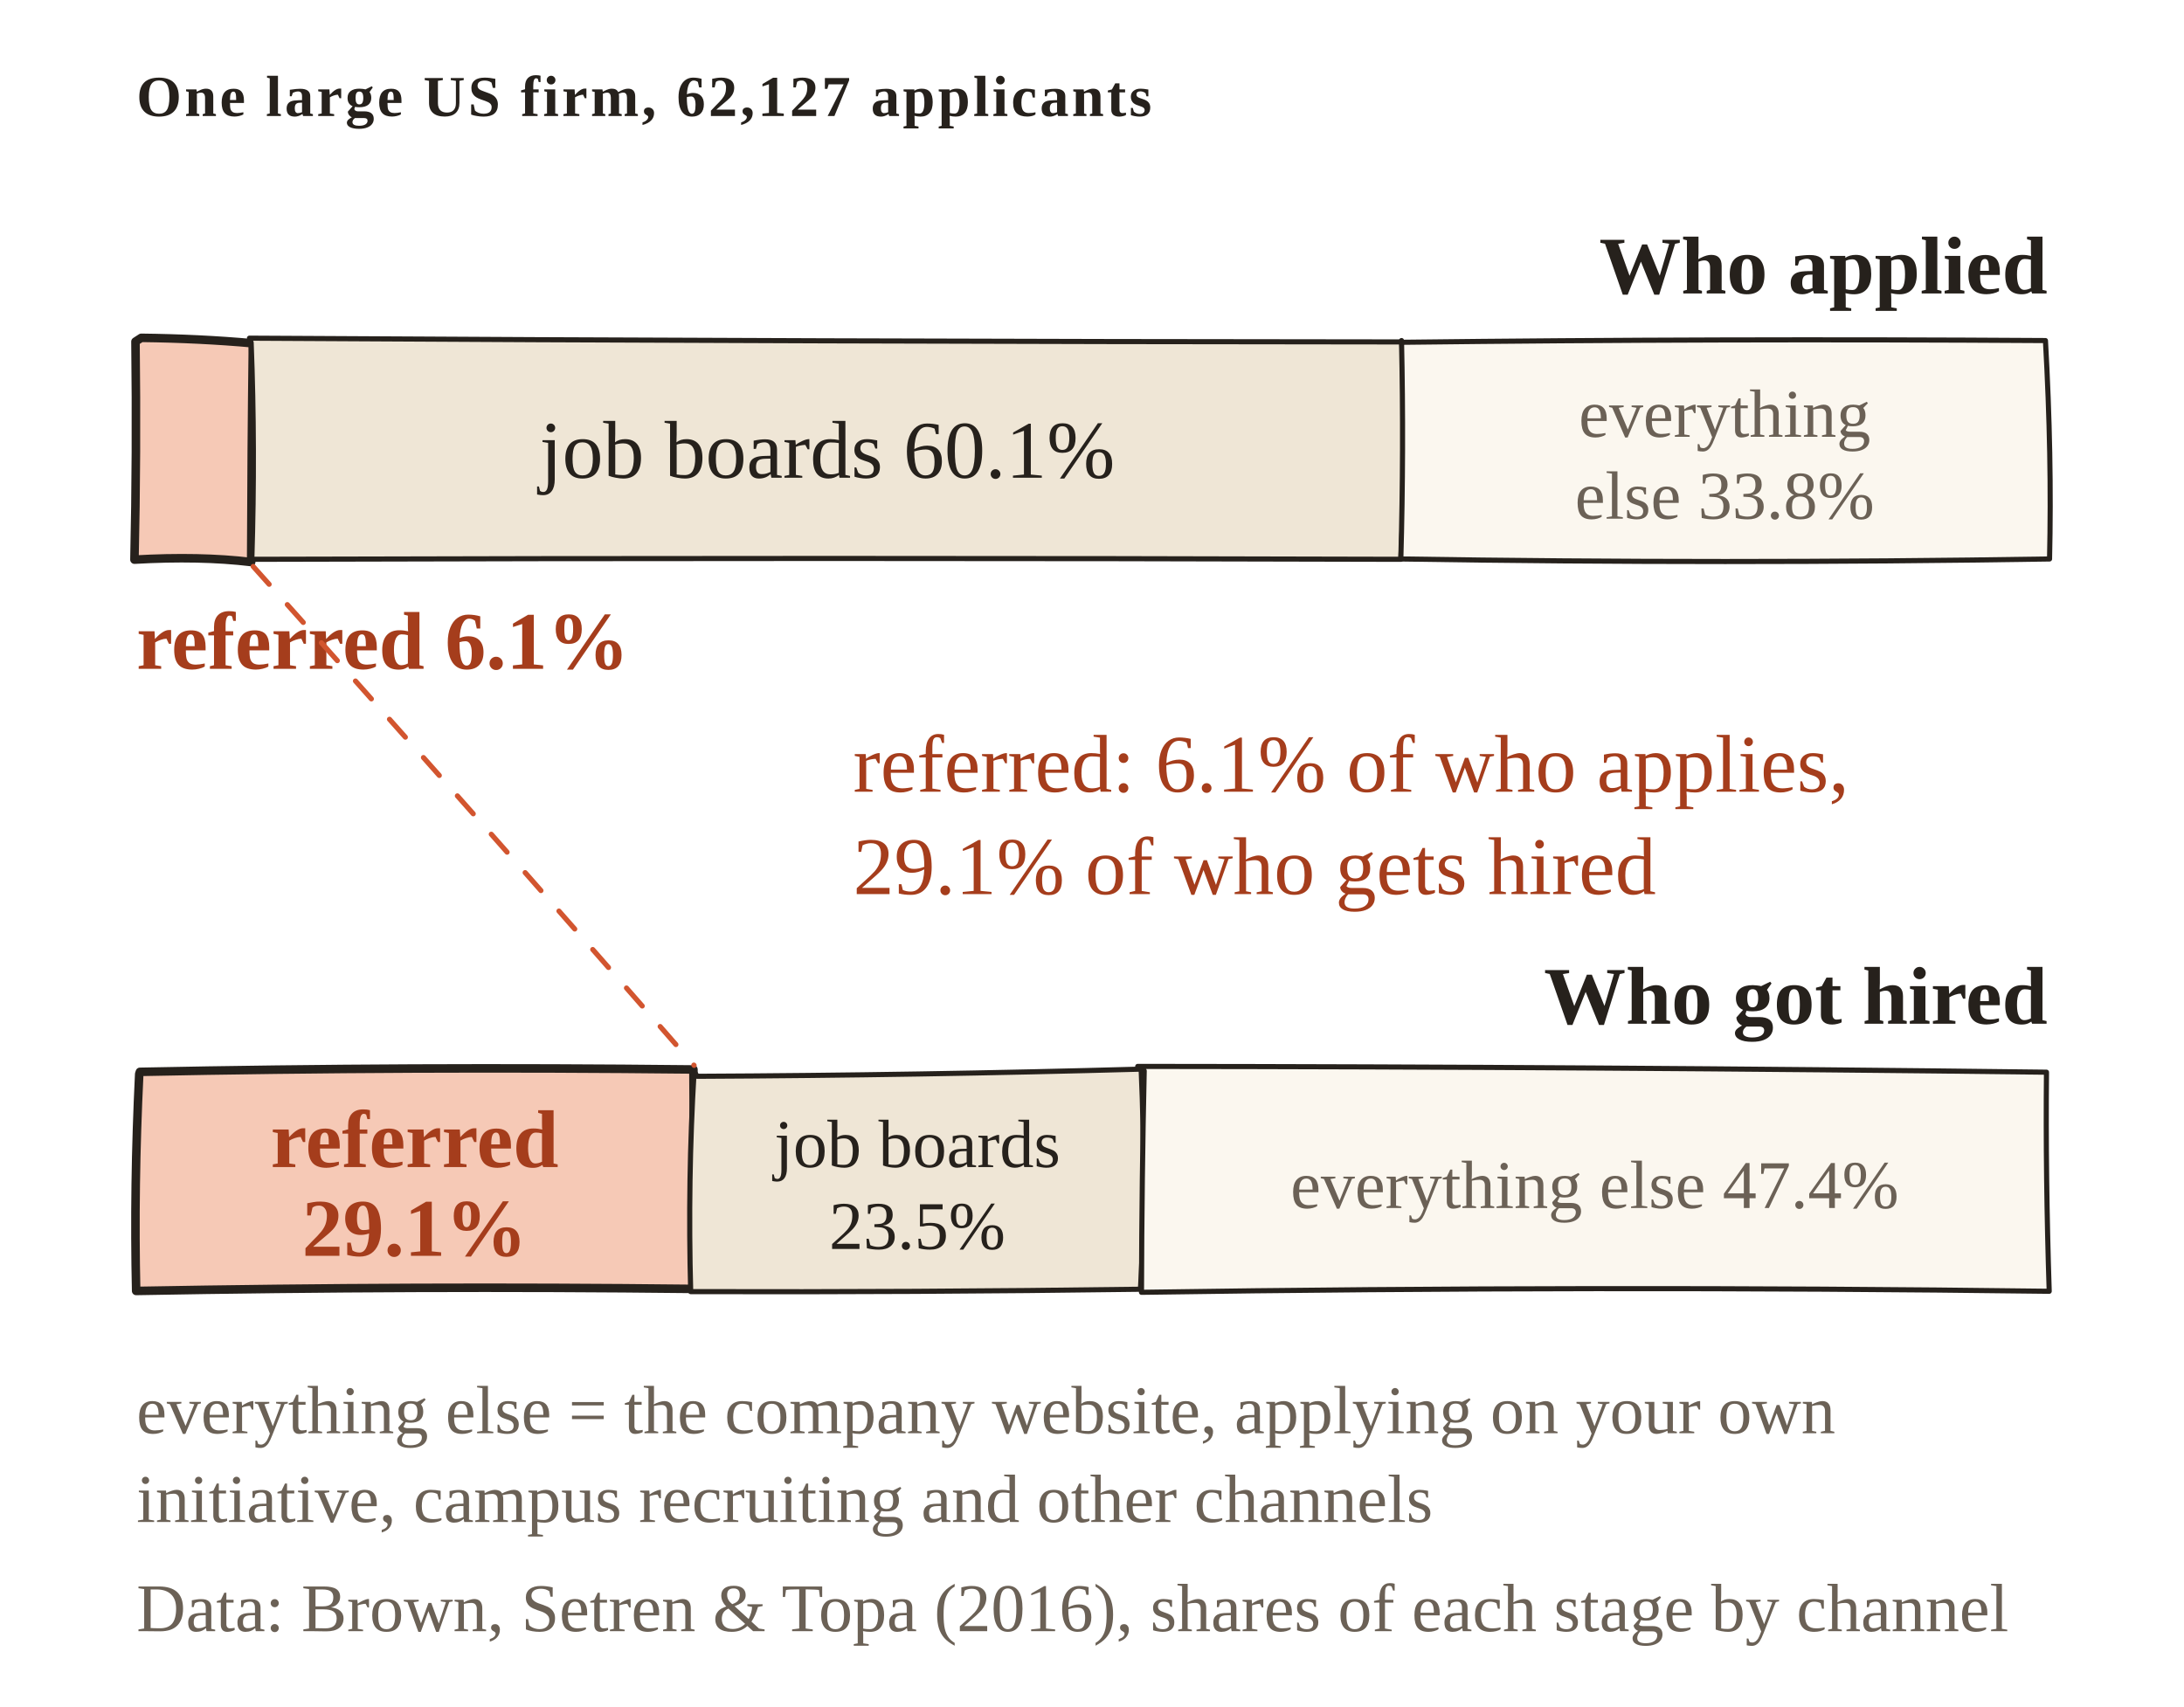
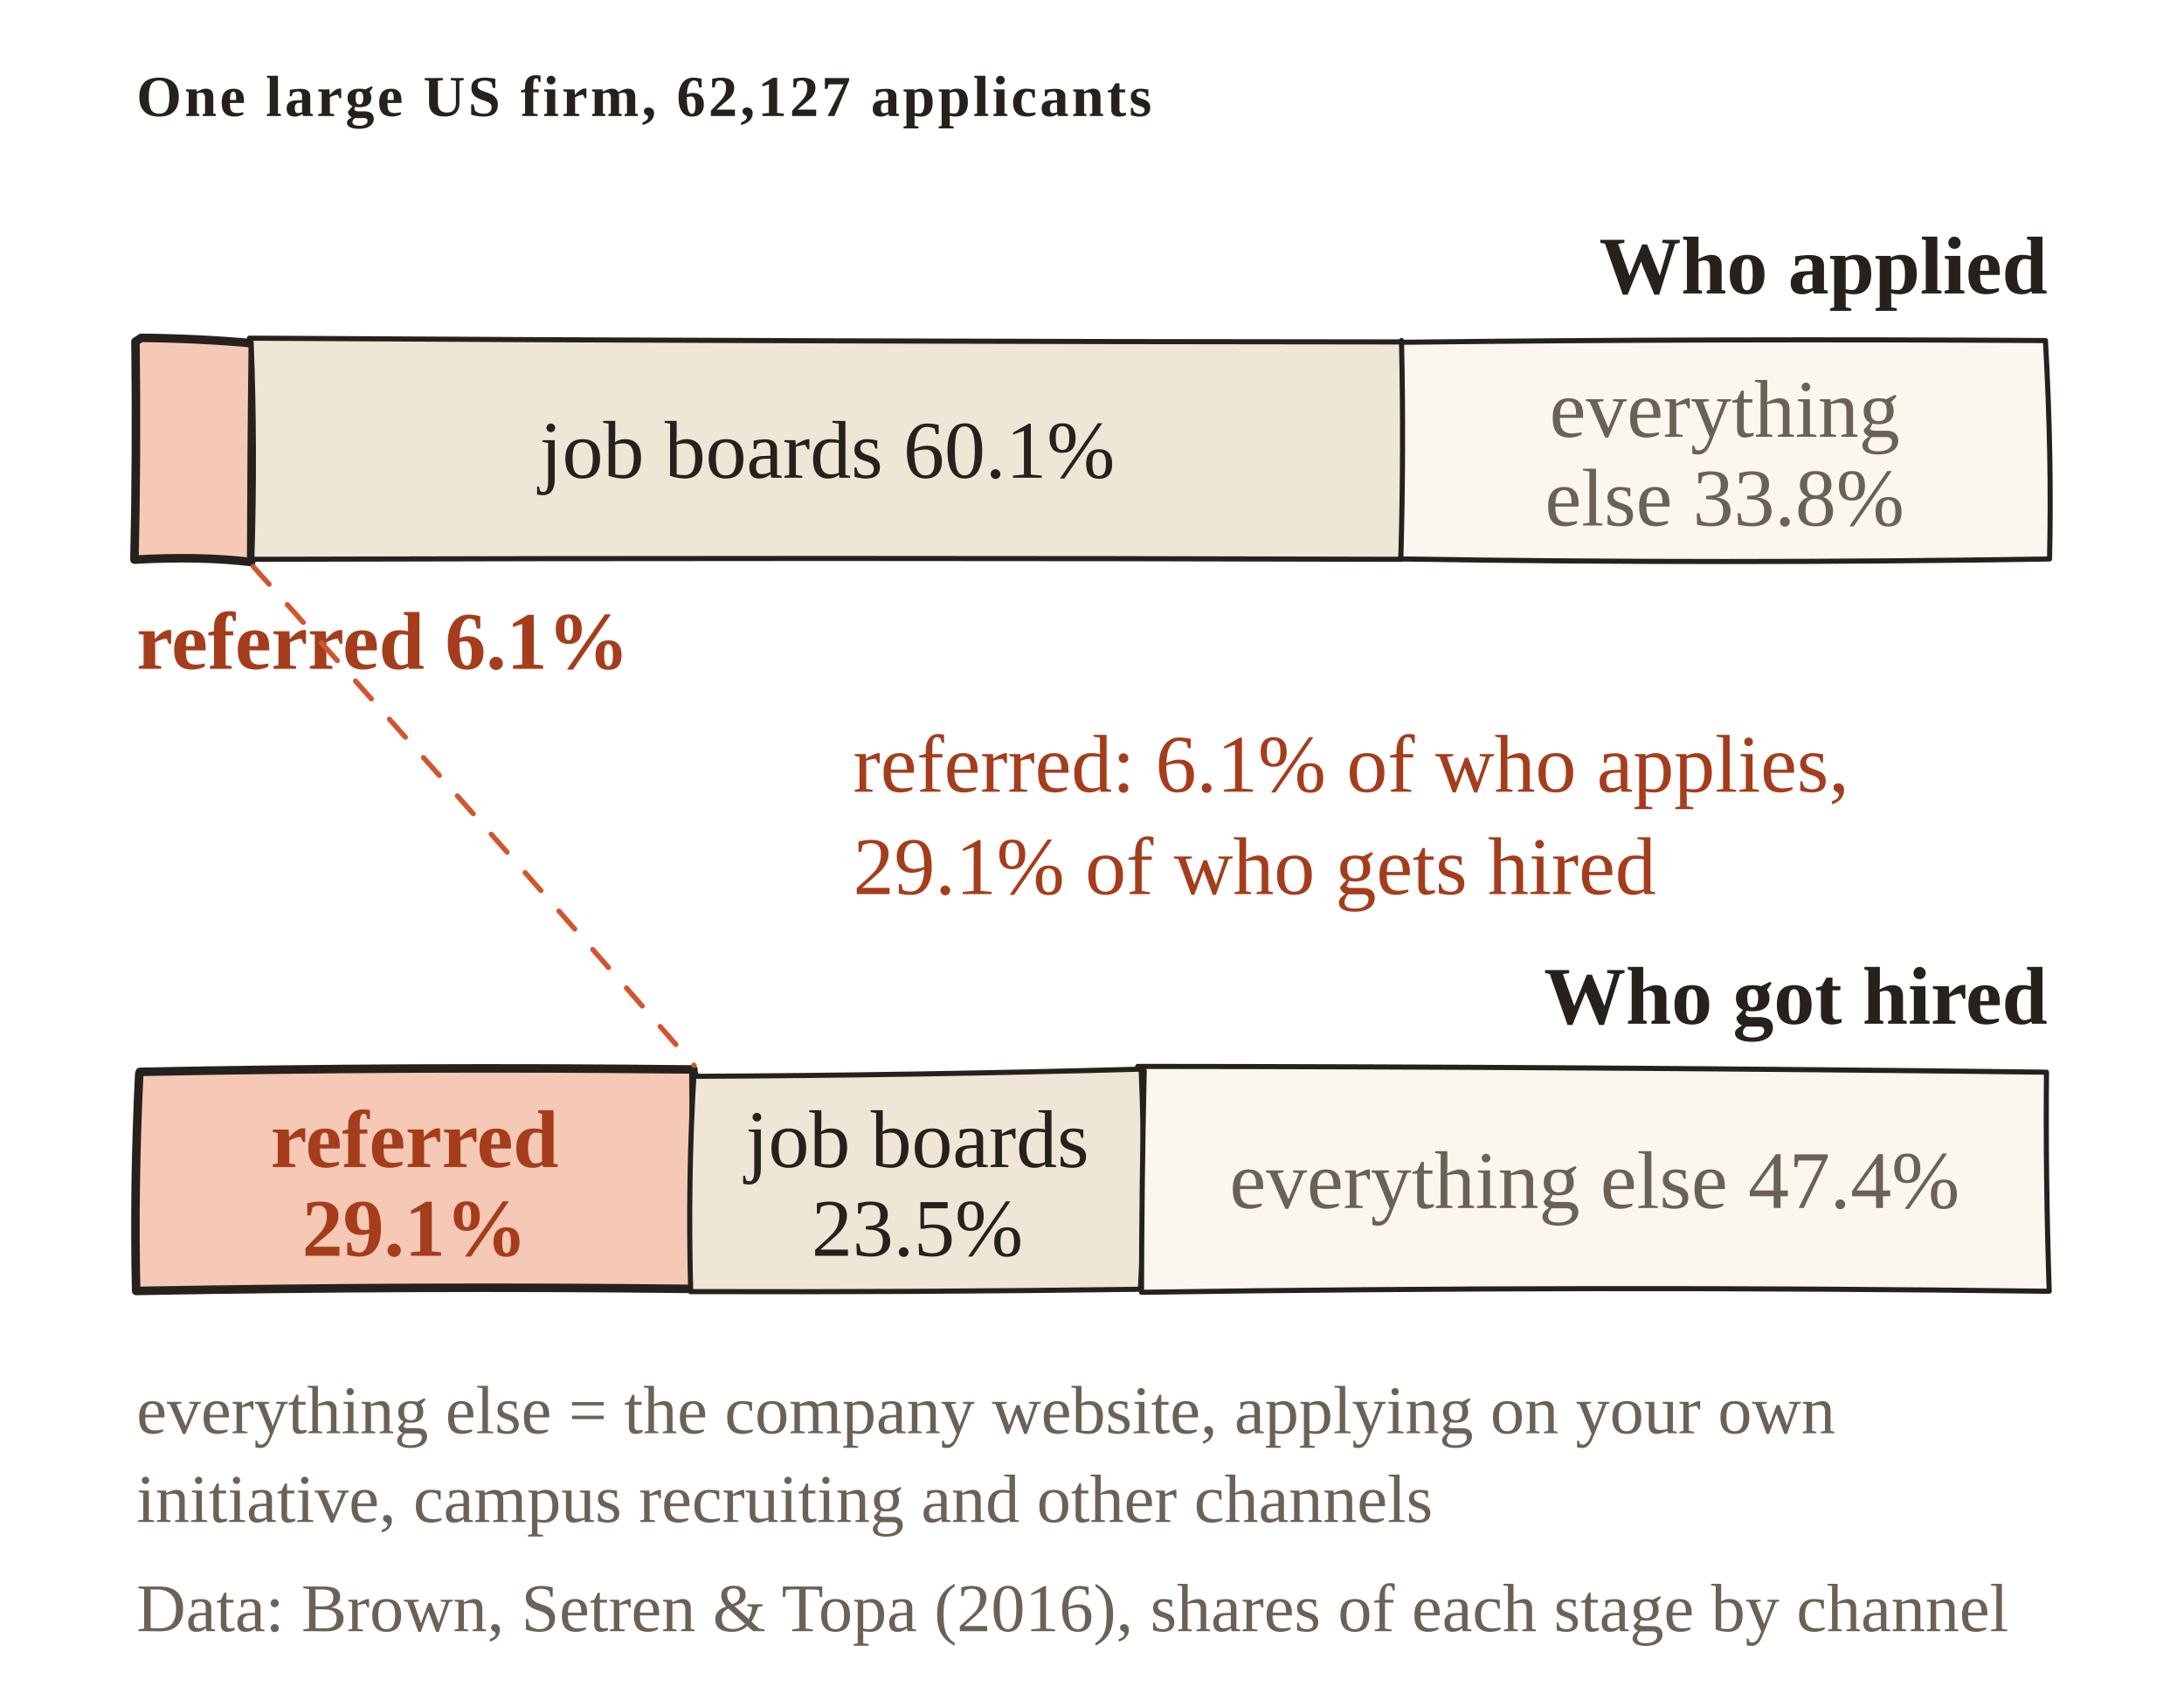
<svg xmlns="http://www.w3.org/2000/svg" viewBox="0 0 640 500" class="fig">
  <style>
/* Figure vocabulary. Every figure's style element is an exact copy of this file
   (python3 tools/build.py --sync-figure-style). Colours come from theme tokens;
   the fallbacks are the light theme, used when a figure is opened on its own. */
.fig { font-family: var(--font-hand, "Caveat", "Segoe Print", "Comic Sans MS", cursive); }
.fig .k { fill: none; stroke: var(--fig-ink, #26211c); stroke-width: 2.5; stroke-linecap: round; stroke-linejoin: round; }
.fig .k-thin { fill: none; stroke: var(--fig-ink, #26211c); stroke-width: 1.5; stroke-linecap: round; stroke-linejoin: round; }
.fig .k-thick { fill: none; stroke: var(--fig-ink, #26211c); stroke-width: 4; stroke-linecap: round; stroke-linejoin: round; }
.fig .k-dash { stroke-dasharray: 7 8; }
.fig .k-mute { stroke: var(--fig-ink-2, #6b6156); }
.fig .k-a1 { stroke: var(--fig-a1-strong, #d2552f); }
.fig .k-a2 { stroke: var(--fig-a2-strong, #1f8a7e); }
.fig .k-a3 { stroke: var(--fig-a3-strong, #d9a521); }
.fig .k-a4 { stroke: var(--fig-a4-strong, #7b4fa0); }
.fig .k-paper { stroke: var(--fig-paper, #fbf7ef); }
.fig .f-none { fill: none; }
.fig .f-paper { fill: var(--fig-paper, #fbf7ef); }
.fig .f-soft { fill: var(--fig-soft, #efe6d6); }
.fig .f-ink { fill: var(--fig-ink, #26211c); }
.fig .f-mute { fill: var(--fig-ink-2, #6b6156); }
.fig .f-a1 { fill: var(--fig-a1, #f6c9b6); }
.fig .f-a2 { fill: var(--fig-a2, #b9e3dc); }
.fig .f-a3 { fill: var(--fig-a3, #f9e2a6); }
.fig .f-a4 { fill: var(--fig-a4, #dccbec); }
.fig .f-a1s { fill: var(--fig-a1-strong, #d2552f); }
.fig .f-a2s { fill: var(--fig-a2-strong, #1f8a7e); }
.fig .f-a3s { fill: var(--fig-a3-strong, #d9a521); }
.fig .f-a4s { fill: var(--fig-a4-strong, #7b4fa0); }
.fig .f-skin1 { fill: var(--skin-1, #f2cba8); }
.fig .f-skin2 { fill: var(--skin-2, #d9a27c); }
.fig .f-skin3 { fill: var(--skin-3, #b0724c); }
.fig .f-skin4 { fill: var(--skin-4, #7c4b2f); }
.fig .f-hair1 { fill: var(--hair-1, #2b211c); }
.fig .f-hair2 { fill: var(--hair-2, #6b4a2f); }
.fig .f-hair3 { fill: var(--hair-3, #a7a29b); }
.fig .f-hair4 { fill: var(--hair-4, #7e5bc4); }
.fig .f-dev { fill: var(--c-dev, #e3a92b); }
.fig .f-bea { fill: var(--c-bea, #2f9e7a); }
.fig .f-rex { fill: var(--c-rex, #d94f3d); }
.fig .f-meera { fill: var(--c-meera, #8e3b6b); }
.fig .f-tomas { fill: var(--c-tomas, #3c6fb0); }
.fig .f-kai { fill: var(--c-kai, #8e6fd8); }
.fig .t { fill: var(--fig-ink, #26211c); font-size: 24px; }
.fig .t-sm { font-size: 20px; }
.fig .t-lg { font-size: 30px; }
.fig .t-xl { font-size: 40px; }
.fig .t-sans { font-family: var(--font-ui, "Bricolage Grotesque", system-ui, sans-serif); font-size: 17px; letter-spacing: 0.05em; text-transform: uppercase; font-weight: 700; }
.fig .t-mid { text-anchor: middle; }
.fig .t-end { text-anchor: end; }
.fig .t-bold { font-weight: 700; }
.fig .t-mute { fill: var(--fig-ink-2, #6b6156); }
.fig .t-a1 { fill: var(--fig-a1-ink, #a53d1c); }
.fig .t-a2 { fill: var(--fig-a2-ink, #156b62); }
.fig .t-a4 { fill: var(--fig-a4-ink, #5f3a80); }
.fig .t-paper { fill: var(--fig-paper, #fbf7ef); }
</style>
  <text x="40.0" y="34.0" class="t t-sans">One large US firm, 62,127 applicants</text>
  <text x="600.0" y="86.0" class="t t-bold t-end">Who applied</text>
  <path d="M41.4 99.0 Q58.6 99.2 74.1 100.6 Q73.7 132.0 73.6 164.7 Q58.6 162.9 39.4 164.0 Q40.1 132.9 39.7 100.1 Z" class="f-a1 k" />
  <path d="M73.1 99.1 Q241.1 100.1 410.8 100.2 Q412.1 131.4 410.5 163.9 Q243.9 163.4 73.8 163.9 Q74.8 131.3 73.6 100.4 Z" class="f-soft k-thin" />
  <path d="M411.0 100.3 Q503.8 99.2 599.4 99.8 Q601.3 133.6 600.6 163.8 Q505.6 165.3 410.5 163.8 Q411.4 131.5 410.7 99.8 Z" class="f-paper k-thin" />
  <text x="242.4" y="140.0" class="t t-mid">job boards 60.1%</text>
-   <text x="505.4" y="128.0" class="t t-sm t-mid t-mute">everything</text>
-   <text x="505.4" y="152.0" class="t t-sm t-mid t-mute">else 33.8%</text>
+   <text x="505.4" y="128.0" class="t t-mid t-mute">everything</text>
+   <text x="505.4" y="154.0" class="t t-mid t-mute">else 33.8%</text>
  <text x="40.0" y="196.0" class="t t-a1 t-bold">referred 6.1%</text>
  <text x="600.0" y="300.0" class="t t-bold t-end">Who got hired</text>
  <path d="M41.0 314.1 Q120.2 312.5 203.2 313.4 Q203.5 345.1 203.0 377.7 Q122.0 376.8 39.9 378.3 Q39.2 347.6 40.8 314.7 Z" class="f-a1 k" />
  <path d="M204.3 315.4 Q269.0 315.1 334.4 313.3 Q335.9 347.3 334.2 377.8 Q267.9 378.7 202.4 378.5 Q201.5 345.7 203.4 314.0 Z" class="f-soft k-thin" />
  <path d="M333.4 312.5 Q467.9 312.6 599.7 314.2 Q599.4 344.5 600.5 378.4 Q467.6 376.7 334.5 378.7 Q334.6 345.2 335.3 313.8 Z" class="f-paper k-thin" />
  <text x="121.5" y="342.0" class="t t-mid t-a1 t-bold">referred</text>
  <text x="121.5" y="368.0" class="t t-mid t-a1 t-bold">29.1%</text>
-   <text x="268.8" y="342.0" class="t t-sm t-mid">job boards</text>
-   <text x="268.8" y="366.0" class="t t-sm t-mid">23.5%</text>
-   <text x="467.3" y="354.0" class="t t-sm t-mid t-mute">everything else 47.4%</text>
+   <text x="268.8" y="342.0" class="t t-mid">job boards</text>
+   <text x="268.8" y="368.0" class="t t-mid">23.5%</text>
+   <text x="467.3" y="354.0" class="t t-mid t-mute">everything else 47.4%</text>
  <path d="M74.2 166.0 Q138.6 237.9 203.4 312.2" class="k-thin k-dash k-a1" />
  <text x="250.0" y="232.0" class="t t-a1">referred: 6.1% of who applies,</text>
  <text x="250.0" y="262.0" class="t t-a1">29.1% of who gets hired</text>
  <text x="40.0" y="420.0" class="t t-sm t-mute">everything else = the company website, applying on your own</text>
  <text x="40.0" y="446.0" class="t t-sm t-mute">initiative, campus recruiting and other channels</text>
  <text x="40.0" y="478.0" class="t t-sm t-mute">Data: Brown, Setren &amp; Topa (2016), shares of each stage by channel</text>
</svg>
